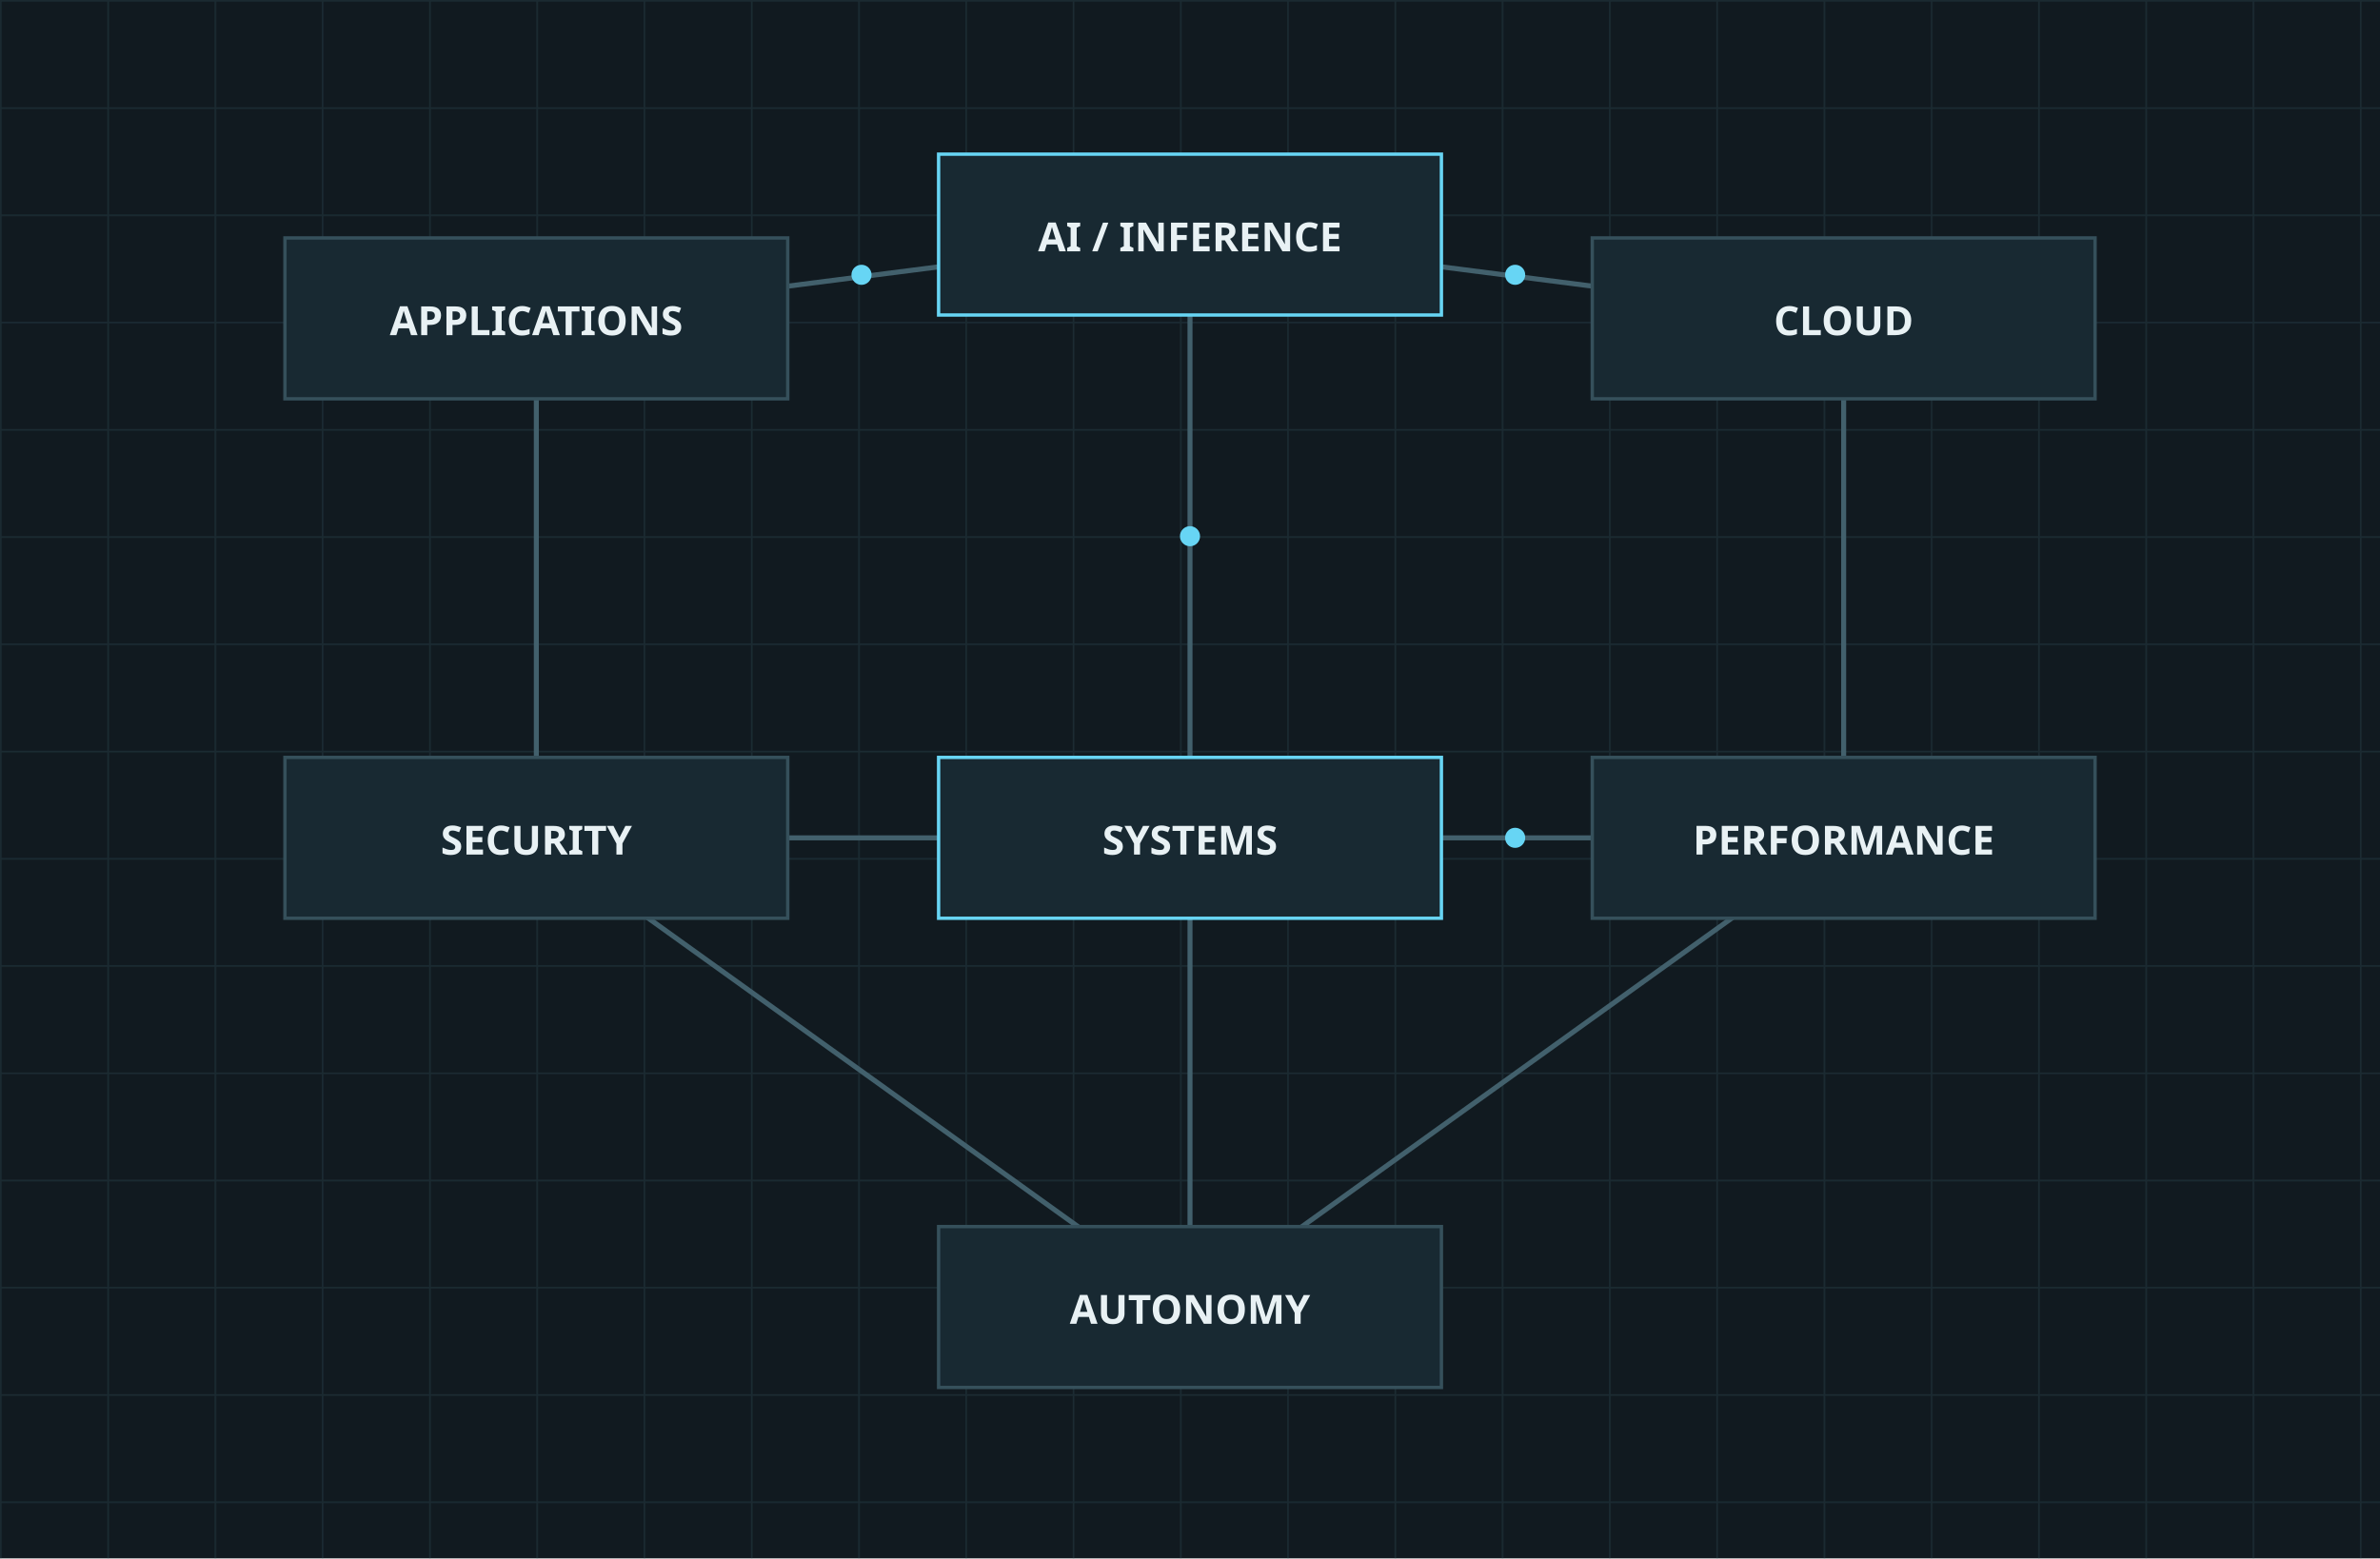
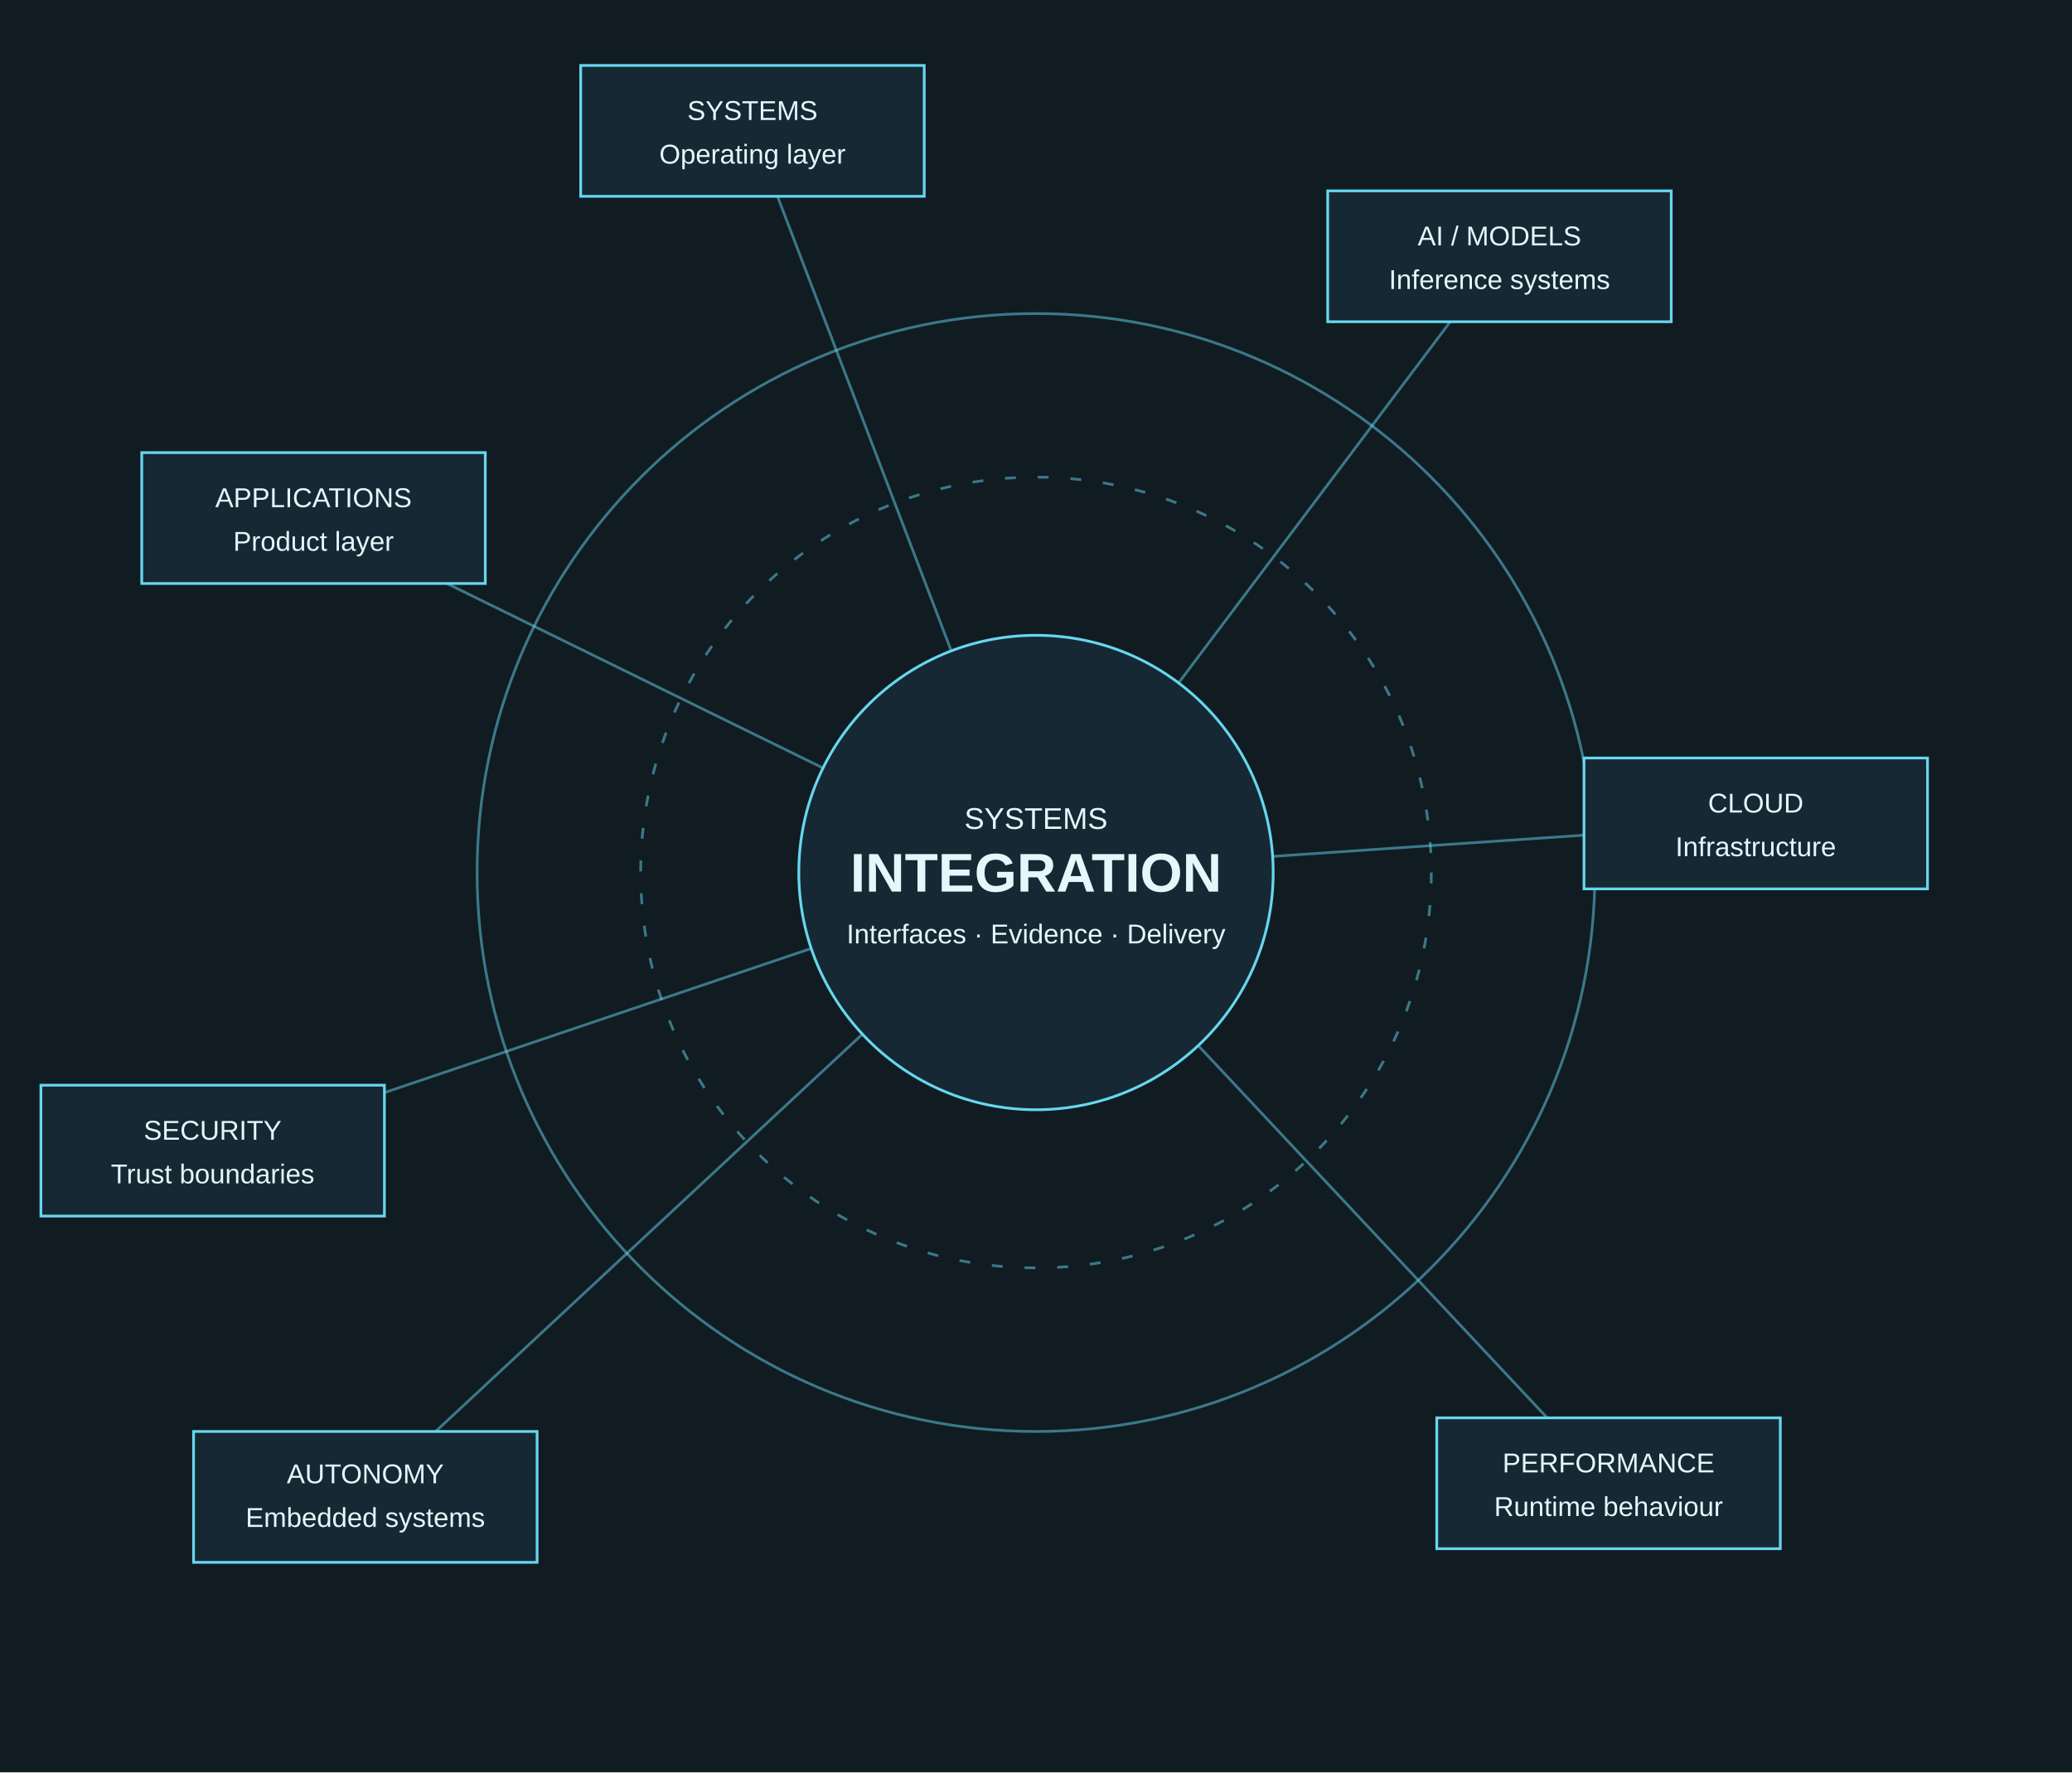
- <svg xmlns="http://www.w3.org/2000/svg" viewBox="0 0 710 465" role="img" aria-labelledby="svg-title svg-desc">
-   <defs>
-     <pattern id="g" width="32" height="32" patternUnits="userSpaceOnUse">
-       <path d="M32 0H0V32" fill="none" stroke="#35505b" stroke-opacity=".3" />
-     </pattern>
-   </defs>
-   <rect width="710" height="465" fill="#111a20" />
-   <rect width="710" height="465" fill="url(#g)" />
-   <g fill="none" stroke="#42606c" stroke-width="1.5">
-     <path d="M160 95L355 70L550 95M160 95L160 250L355 250L550 250M355 70L355 250M550 95L550 250M355 250L355 390M550 250L355 390M160 250L355 390" />
+ <svg xmlns="http://www.w3.org/2000/svg" viewBox="0 0 760 650" role="img" aria-labelledby="title desc">
+   <rect width="760" height="650" fill="#111b22" />
+   <g stroke="#66d7ee" stroke-opacity=".5" fill="none">
+     <circle cx="380" cy="320" r="205" />
+     <circle cx="380" cy="320" r="145" stroke-dasharray="4 8" />
+     <path d="M380 320L115 190M380 320L550 94M380 320L644 302M380 320L590 544M380 320L134 549M380 320L78 422M380 320L276 48" />
  </g>
-   <g fill="#67d5f4">
-     <circle cx="257" cy="82" r="3" />
-     <circle cx="452" cy="82" r="3" />
-     <circle cx="355" cy="160" r="3" />
-     <circle cx="452" cy="250" r="3" />
+   <g fill="#162833" stroke="#66d7ee">
+     <rect x="52" y="166" width="126" height="48" />
+     <rect x="487" y="70" width="126" height="48" />
+     <rect x="581" y="278" width="126" height="48" />
+     <rect x="527" y="520" width="126" height="48" />
+     <rect x="71" y="525" width="126" height="48" />
+     <rect x="15" y="398" width="126" height="48" />
+     <rect x="213" y="24" width="126" height="48" />
+     <circle cx="380" cy="320" r="87" />
  </g>
-   <g fill="#182932" stroke="#35505b">
-     <rect x="85" y="71" width="150" height="48" />
-     <rect x="280" y="46" width="150" height="48" stroke="#67d5f4" />
-     <rect x="475" y="71" width="150" height="48" />
-     <rect x="85" y="226" width="150" height="48" />
-     <rect x="280" y="226" width="150" height="48" stroke="#67d5f4" />
-     <rect x="475" y="226" width="150" height="48" />
-     <rect x="280" y="366" width="150" height="48" />
-   </g>
-   <g fill="#e8f1f4" font-family="system-ui,sans-serif" font-size="12" font-weight="600" text-anchor="middle">
-     <text x="160" y="100">APPLICATIONS</text>
-     <text x="355" y="75">AI / INFERENCE</text>
-     <text x="550" y="100">CLOUD</text>
-     <text x="160" y="255">SECURITY</text>
-     <text x="355" y="255">SYSTEMS</text>
-     <text x="550" y="255">PERFORMANCE</text>
-     <text x="355" y="395">AUTONOMY</text>
+   <g fill="#e4f7fa" font-family="Arial,sans-serif" font-size="10" text-anchor="middle">
+     <text x="115" y="186">APPLICATIONS</text>
+     <text x="115" y="202">Product layer</text>
+     <text x="550" y="90">AI / MODELS</text>
+     <text x="550" y="106">Inference systems</text>
+     <text x="644" y="298">CLOUD</text>
+     <text x="644" y="314">Infrastructure</text>
+     <text x="590" y="540">PERFORMANCE</text>
+     <text x="590" y="556">Runtime behaviour</text>
+     <text x="134" y="544">AUTONOMY</text>
+     <text x="134" y="560">Embedded systems</text>
+     <text x="78" y="418">SECURITY</text>
+     <text x="78" y="434">Trust boundaries</text>
+     <text x="276" y="44">SYSTEMS</text>
+     <text x="276" y="60">Operating layer</text>
+     <text x="380" y="304" font-size="11">SYSTEMS</text>
+     <text x="380" y="327" font-size="20" font-weight="600">INTEGRATION</text>
+     <text x="380" y="346" font-size="10">Interfaces · Evidence · Delivery</text>
  </g>
</svg>
